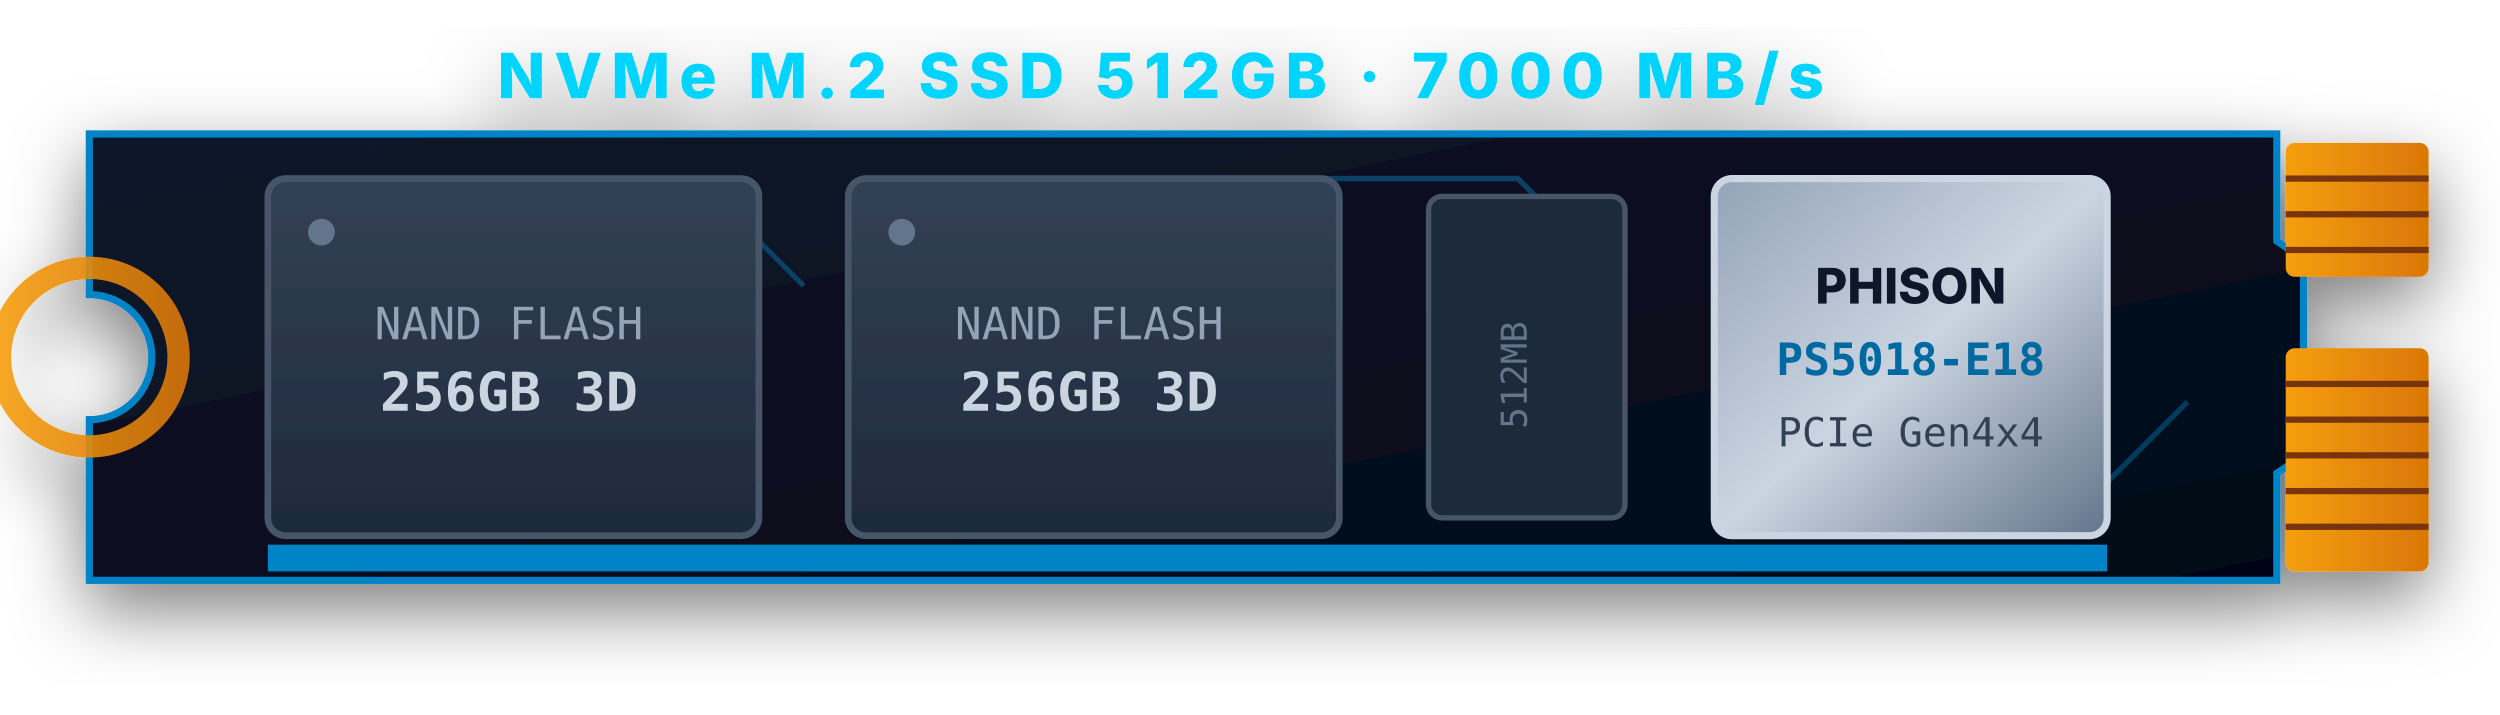
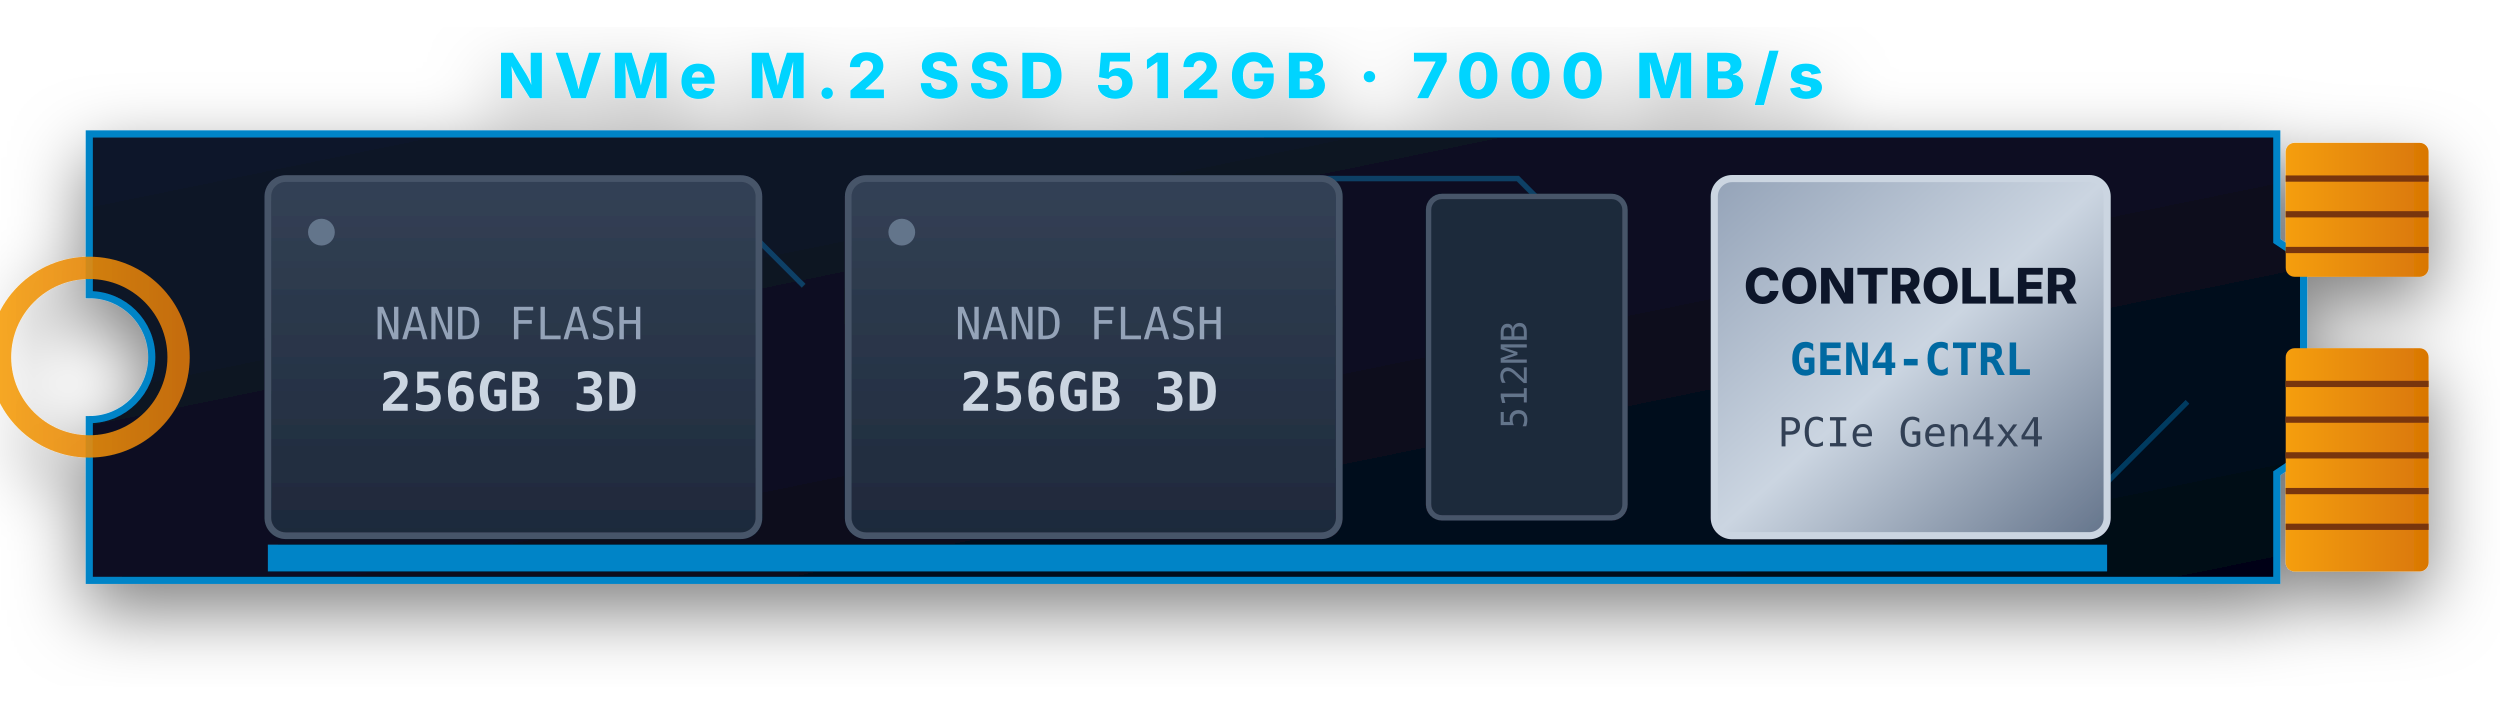
<svg xmlns="http://www.w3.org/2000/svg" viewBox="0 0 280 80" width="100%" height="100%">
  <defs>
    <linearGradient id="ssd-pcb" x1="0%" y1="0%" x2="100%" y2="100%">
      <stop offset="0%" stop-color="#0f172a" />
      <stop offset="100%" stop-color="#020617" />
    </linearGradient>
    <linearGradient id="ssd-chip" x1="0%" y1="0%" x2="0%" y2="100%">
      <stop offset="0%" stop-color="#334155" />
      <stop offset="100%" stop-color="#1e293b" />
    </linearGradient>
    <linearGradient id="ssd-controller" x1="0%" y1="0%" x2="100%" y2="100%">
      <stop offset="0%" stop-color="#94a3b8" />
      <stop offset="50%" stop-color="#cbd5e1" />
      <stop offset="100%" stop-color="#64748b" />
    </linearGradient>
    <linearGradient id="ssd-gold" x1="0%" y1="0%" x2="100%" y2="0%">
      <stop offset="0%" stop-color="#f59e0b" />
      <stop offset="100%" stop-color="#d97706" />
    </linearGradient>
    <filter id="ssd-shadow" x="-5%" y="-15%" width="115%" height="135%">
      <feDropShadow dx="0" dy="3" stdDeviation="4" flood-color="#000000" flood-opacity="0.5" />
    </filter>
  </defs>
  <g filter="url(#ssd-shadow)">
    <path d="M 10,15               L 255,15               L 255,27 L 258,29 L 258,51 L 255,53 L 255,65               L 10,65               L 10,47 A 7,7 0 0,0 10,33 Z" fill="url(#ssd-pcb)" stroke="#0284c7" stroke-width="0.8" />
    <circle cx="10" cy="40" r="10" fill="none" stroke="url(#ssd-gold)" stroke-width="2.5" opacity="0.9" />
    <rect x="256" y="16" width="16" height="15" rx="1" fill="url(#ssd-gold)" />
    <rect x="256" y="39" width="16" height="25" rx="1" fill="url(#ssd-gold)" />
    <g stroke="#78350f" stroke-width="0.7">
      <line x1="256" y1="20" x2="272" y2="20" />
      <line x1="256" y1="24" x2="272" y2="24" />
      <line x1="256" y1="28" x2="272" y2="28" />
      <line x1="256" y1="43" x2="272" y2="43" />
      <line x1="256" y1="47" x2="272" y2="47" />
      <line x1="256" y1="51" x2="272" y2="51" />
      <line x1="256" y1="55" x2="272" y2="55" />
      <line x1="256" y1="59" x2="272" y2="59" />
    </g>
    <g stroke="#0284c7" stroke-width="0.6" fill="none" opacity="0.4">
      <path d="M 30,22 L 80,22 L 90,32" />
      <path d="M 30,58 L 70,58 L 85,45" />
      <path d="M 140,20 L 170,20 L 180,30" />
      <path d="M 200,60 L 230,60 L 245,45" />
    </g>
    <rect x="30" y="20" width="55" height="40" rx="2" fill="url(#ssd-chip)" stroke="#475569" stroke-width="0.75" />
    <circle cx="36" cy="26" r="1.5" fill="#64748b" />
    <text x="57" y="38" font-family="monospace" font-size="5" fill="#94a3b8" text-anchor="middle">NAND FLASH</text>
    <text x="57" y="46" font-family="monospace" font-size="6" font-weight="700" fill="#cbd5e1" text-anchor="middle">256GB 3D</text>
    <rect x="95" y="20" width="55" height="40" rx="2" fill="url(#ssd-chip)" stroke="#475569" stroke-width="0.75" />
    <circle cx="101" cy="26" r="1.5" fill="#64748b" />
    <text x="122" y="38" font-family="monospace" font-size="5" fill="#94a3b8" text-anchor="middle">NAND FLASH</text>
    <text x="122" y="46" font-family="monospace" font-size="6" font-weight="700" fill="#cbd5e1" text-anchor="middle">256GB 3D</text>
    <rect x="160" y="22" width="22" height="36" rx="1.5" fill="#1e293b" stroke="#475569" stroke-width="0.6" />
    <text x="171" y="42" font-family="monospace" font-size="4" fill="#64748b" text-anchor="middle" transform="rotate(-90 171 42)">512MB</text>
    <rect x="192" y="20" width="44" height="40" rx="2" fill="url(#ssd-controller)" stroke="#cbd5e1" stroke-width="0.8" />
-     <text x="214" y="34" font-family="'Inter', sans-serif" font-size="5.5" font-weight="800" fill="#0f172a" text-anchor="middle">PHISON</text>
-     <text x="214" y="42" font-family="monospace" font-size="5" font-weight="700" fill="#0369a1" text-anchor="middle">PS5018-E18</text>
+     <text x="214" y="34" font-family="'Inter', sans-serif" font-size="5.5" font-weight="800" fill="#0f172a" text-anchor="middle">CONTROLLER</text>
+     <text x="214" y="42" font-family="monospace" font-size="5" font-weight="700" fill="#0369a1" text-anchor="middle">GEN4-CTRL</text>
    <text x="214" y="50" font-family="monospace" font-size="4.5" fill="#334155" text-anchor="middle">PCIe Gen4x4</text>
    <rect x="30" y="61" width="206" height="3" fill="#0284c7" />
    <text x="130" y="11" font-family="'Inter', sans-serif" font-size="7" font-weight="800" fill="#00D4FF" text-anchor="middle" letter-spacing="1">
      NVMe M.2 SSD 512GB · 7000 MB/s
    </text>
  </g>
</svg>
